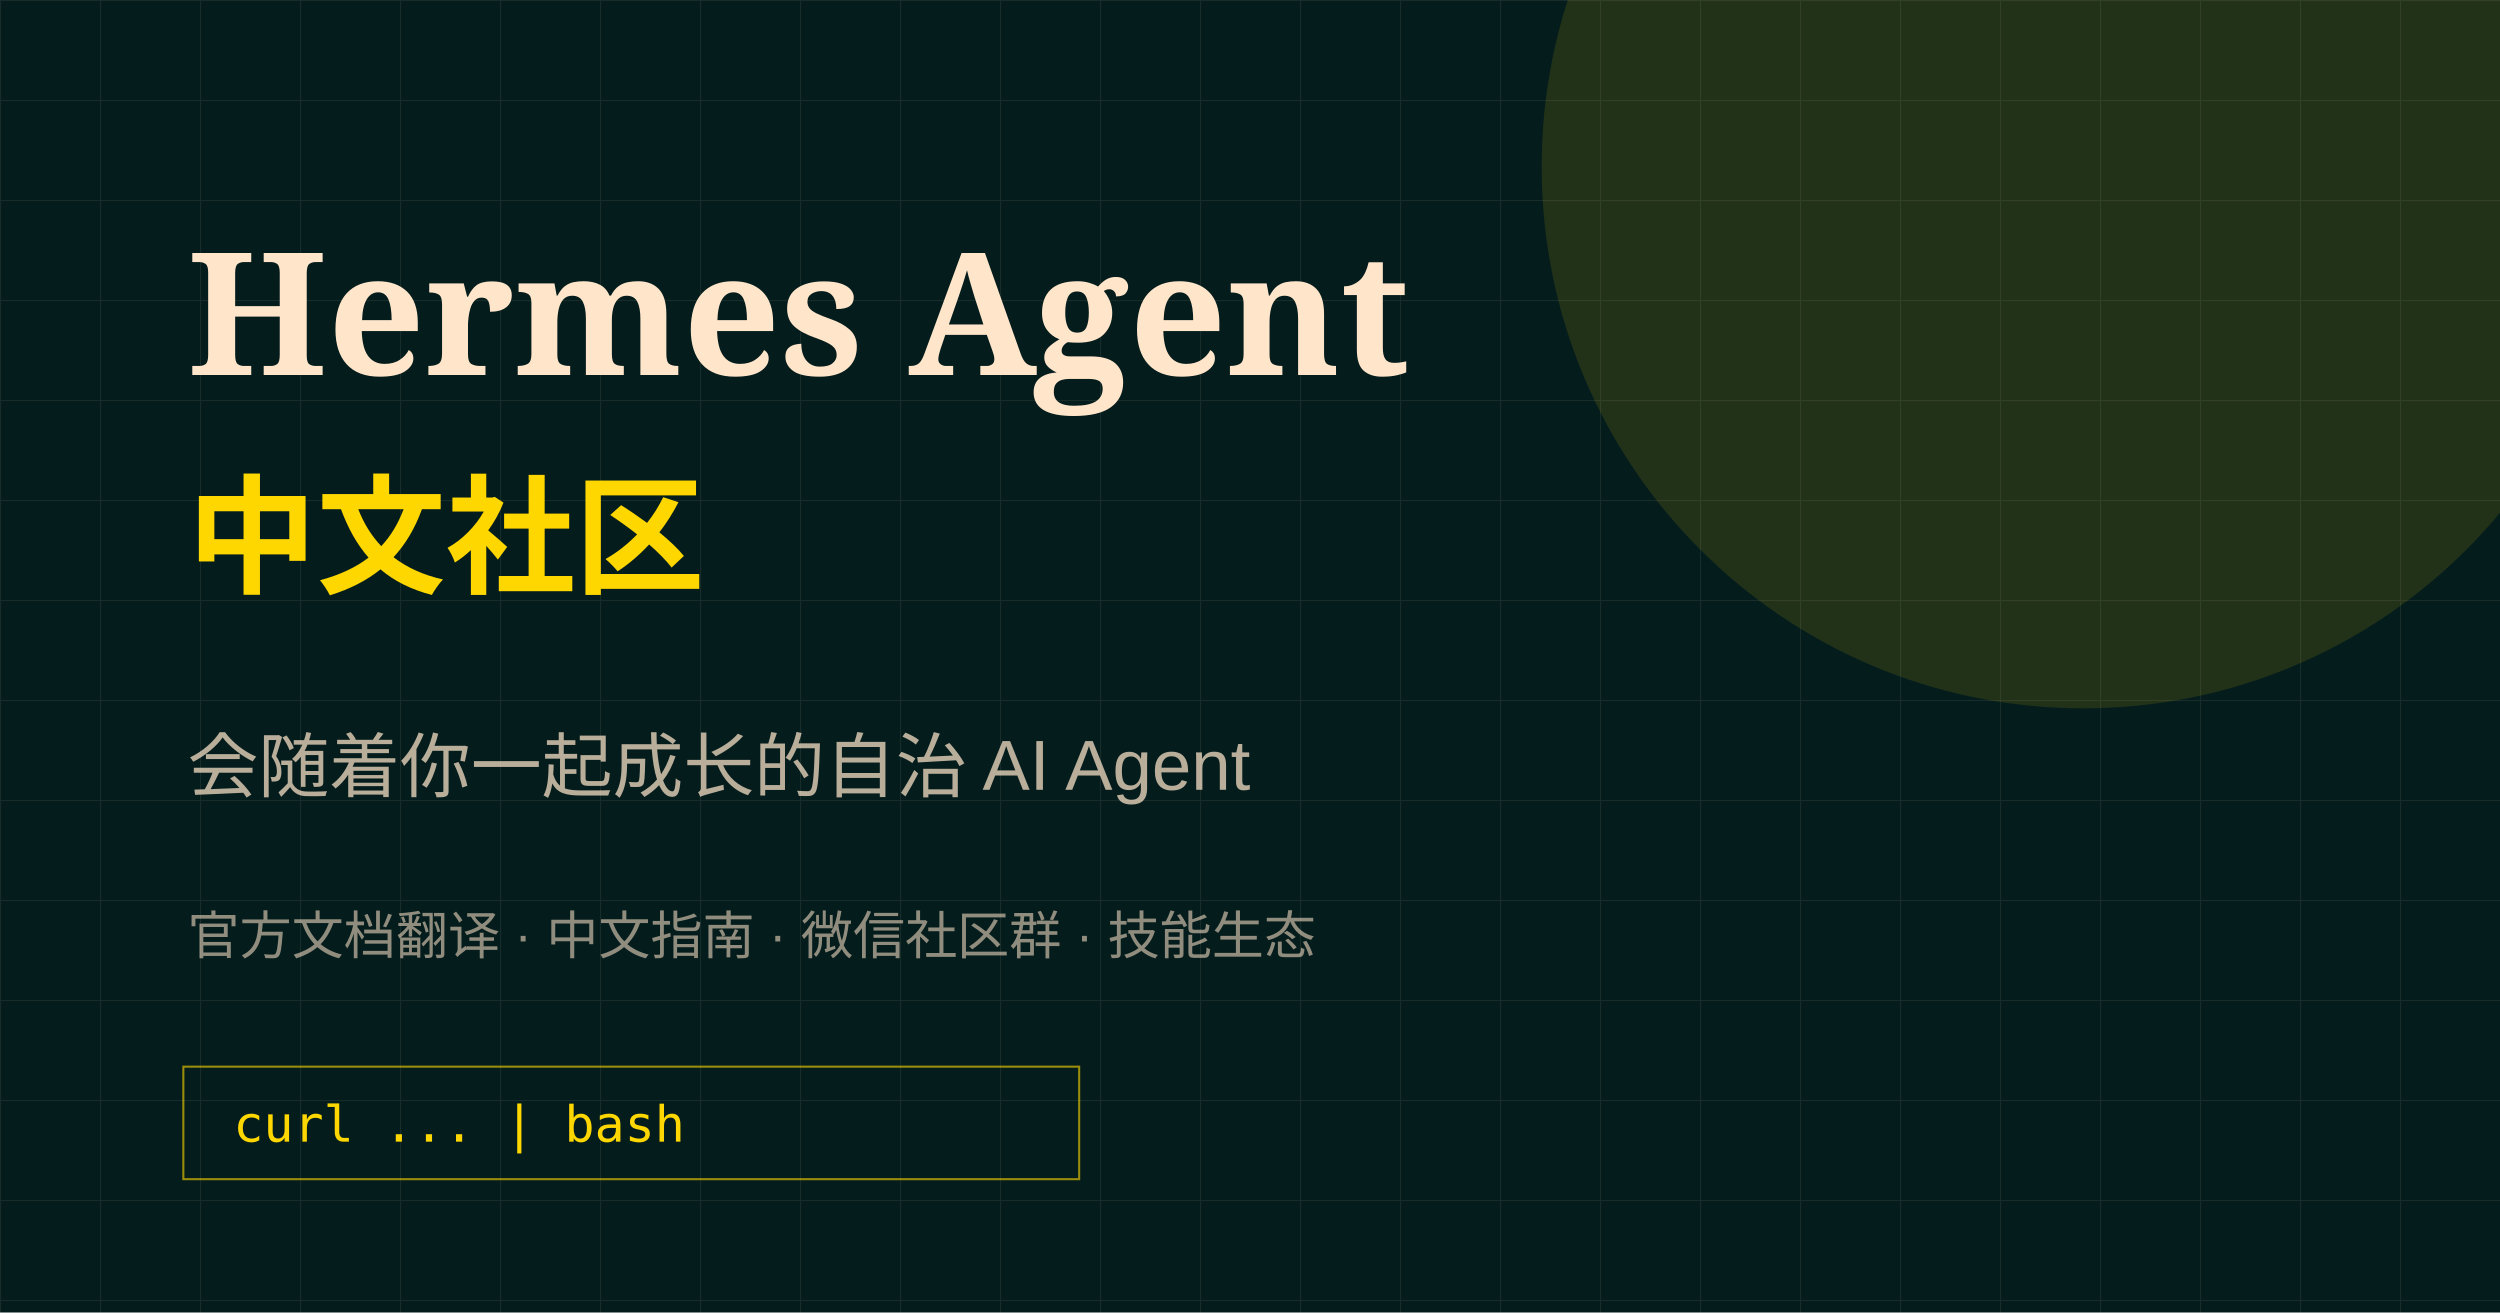
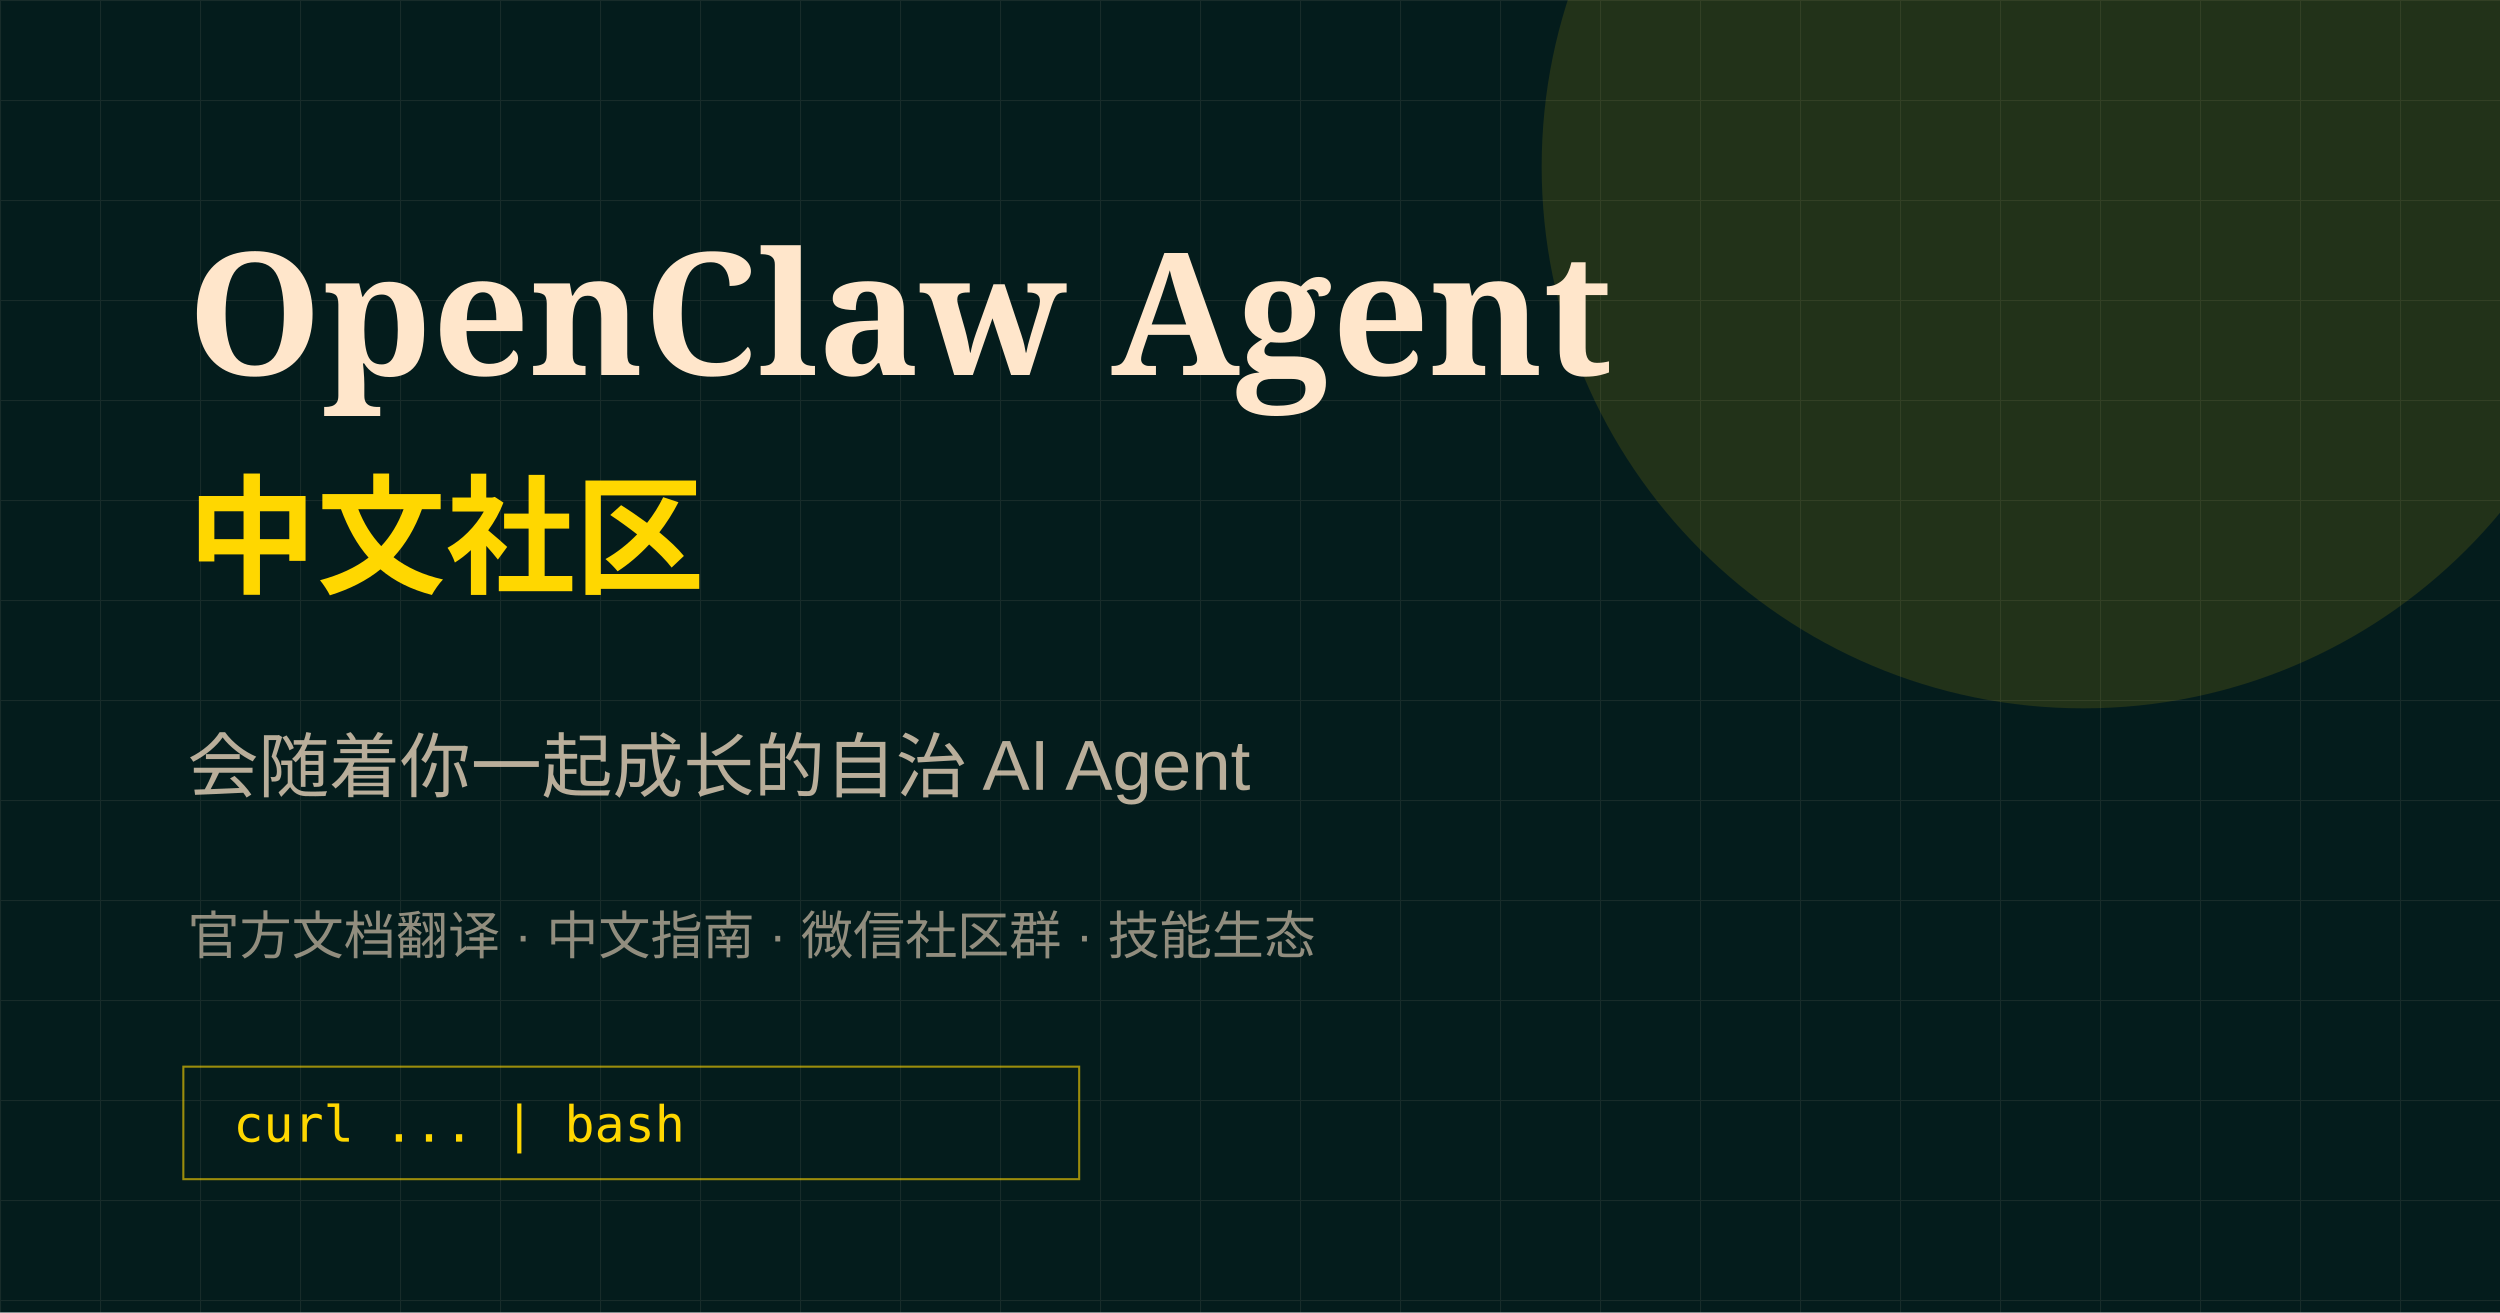
<svg xmlns="http://www.w3.org/2000/svg" width="1200" height="630" viewBox="0 0 1200 630">
  <rect width="1200" height="630" fill="#041C1C" />
  <defs>
    <pattern id="grid" width="48" height="48" patternUnits="userSpaceOnUse">
      <path d="M48 0H0V48" fill="none" stroke="#FFE6CB" stroke-opacity=".08" />
    </pattern>
  </defs>
  <rect width="1200" height="630" fill="url(#grid)" />
  <circle cx="1000" cy="80" r="260" fill="#FFD700" opacity=".12" />
-   <text x="90" y="180" fill="#FFE6CB" font-family="Georgia, serif" font-size="82" font-weight="700">Hermes Agent</text>
+   <text x="90" y="180" fill="#FFE6CB" font-family="Georgia, serif" font-size="82" font-weight="700">OpenClaw Agent</text>
  <text x="90" y="280" fill="#FFD700" font-family="Georgia, serif" font-size="62" font-weight="700">中文社区</text>
  <text x="90" y="380" fill="#FFE6CB" opacity=".72" font-family="Arial, sans-serif" font-size="34">会随着你一起成长的自治 AI Agent</text>
  <text x="90" y="458" fill="#FFE6CB" opacity=".56" font-family="Arial, sans-serif" font-size="25">官方文档翻译 · 中文指南 · 微信社区群 · 技能生态</text>
  <rect x="88" y="512" width="430" height="54" fill="none" stroke="#FFD700" stroke-opacity=".6" />
  <text x="112" y="548" fill="#FFD700" font-family="monospace" font-size="24">curl ... | bash</text>
</svg>
